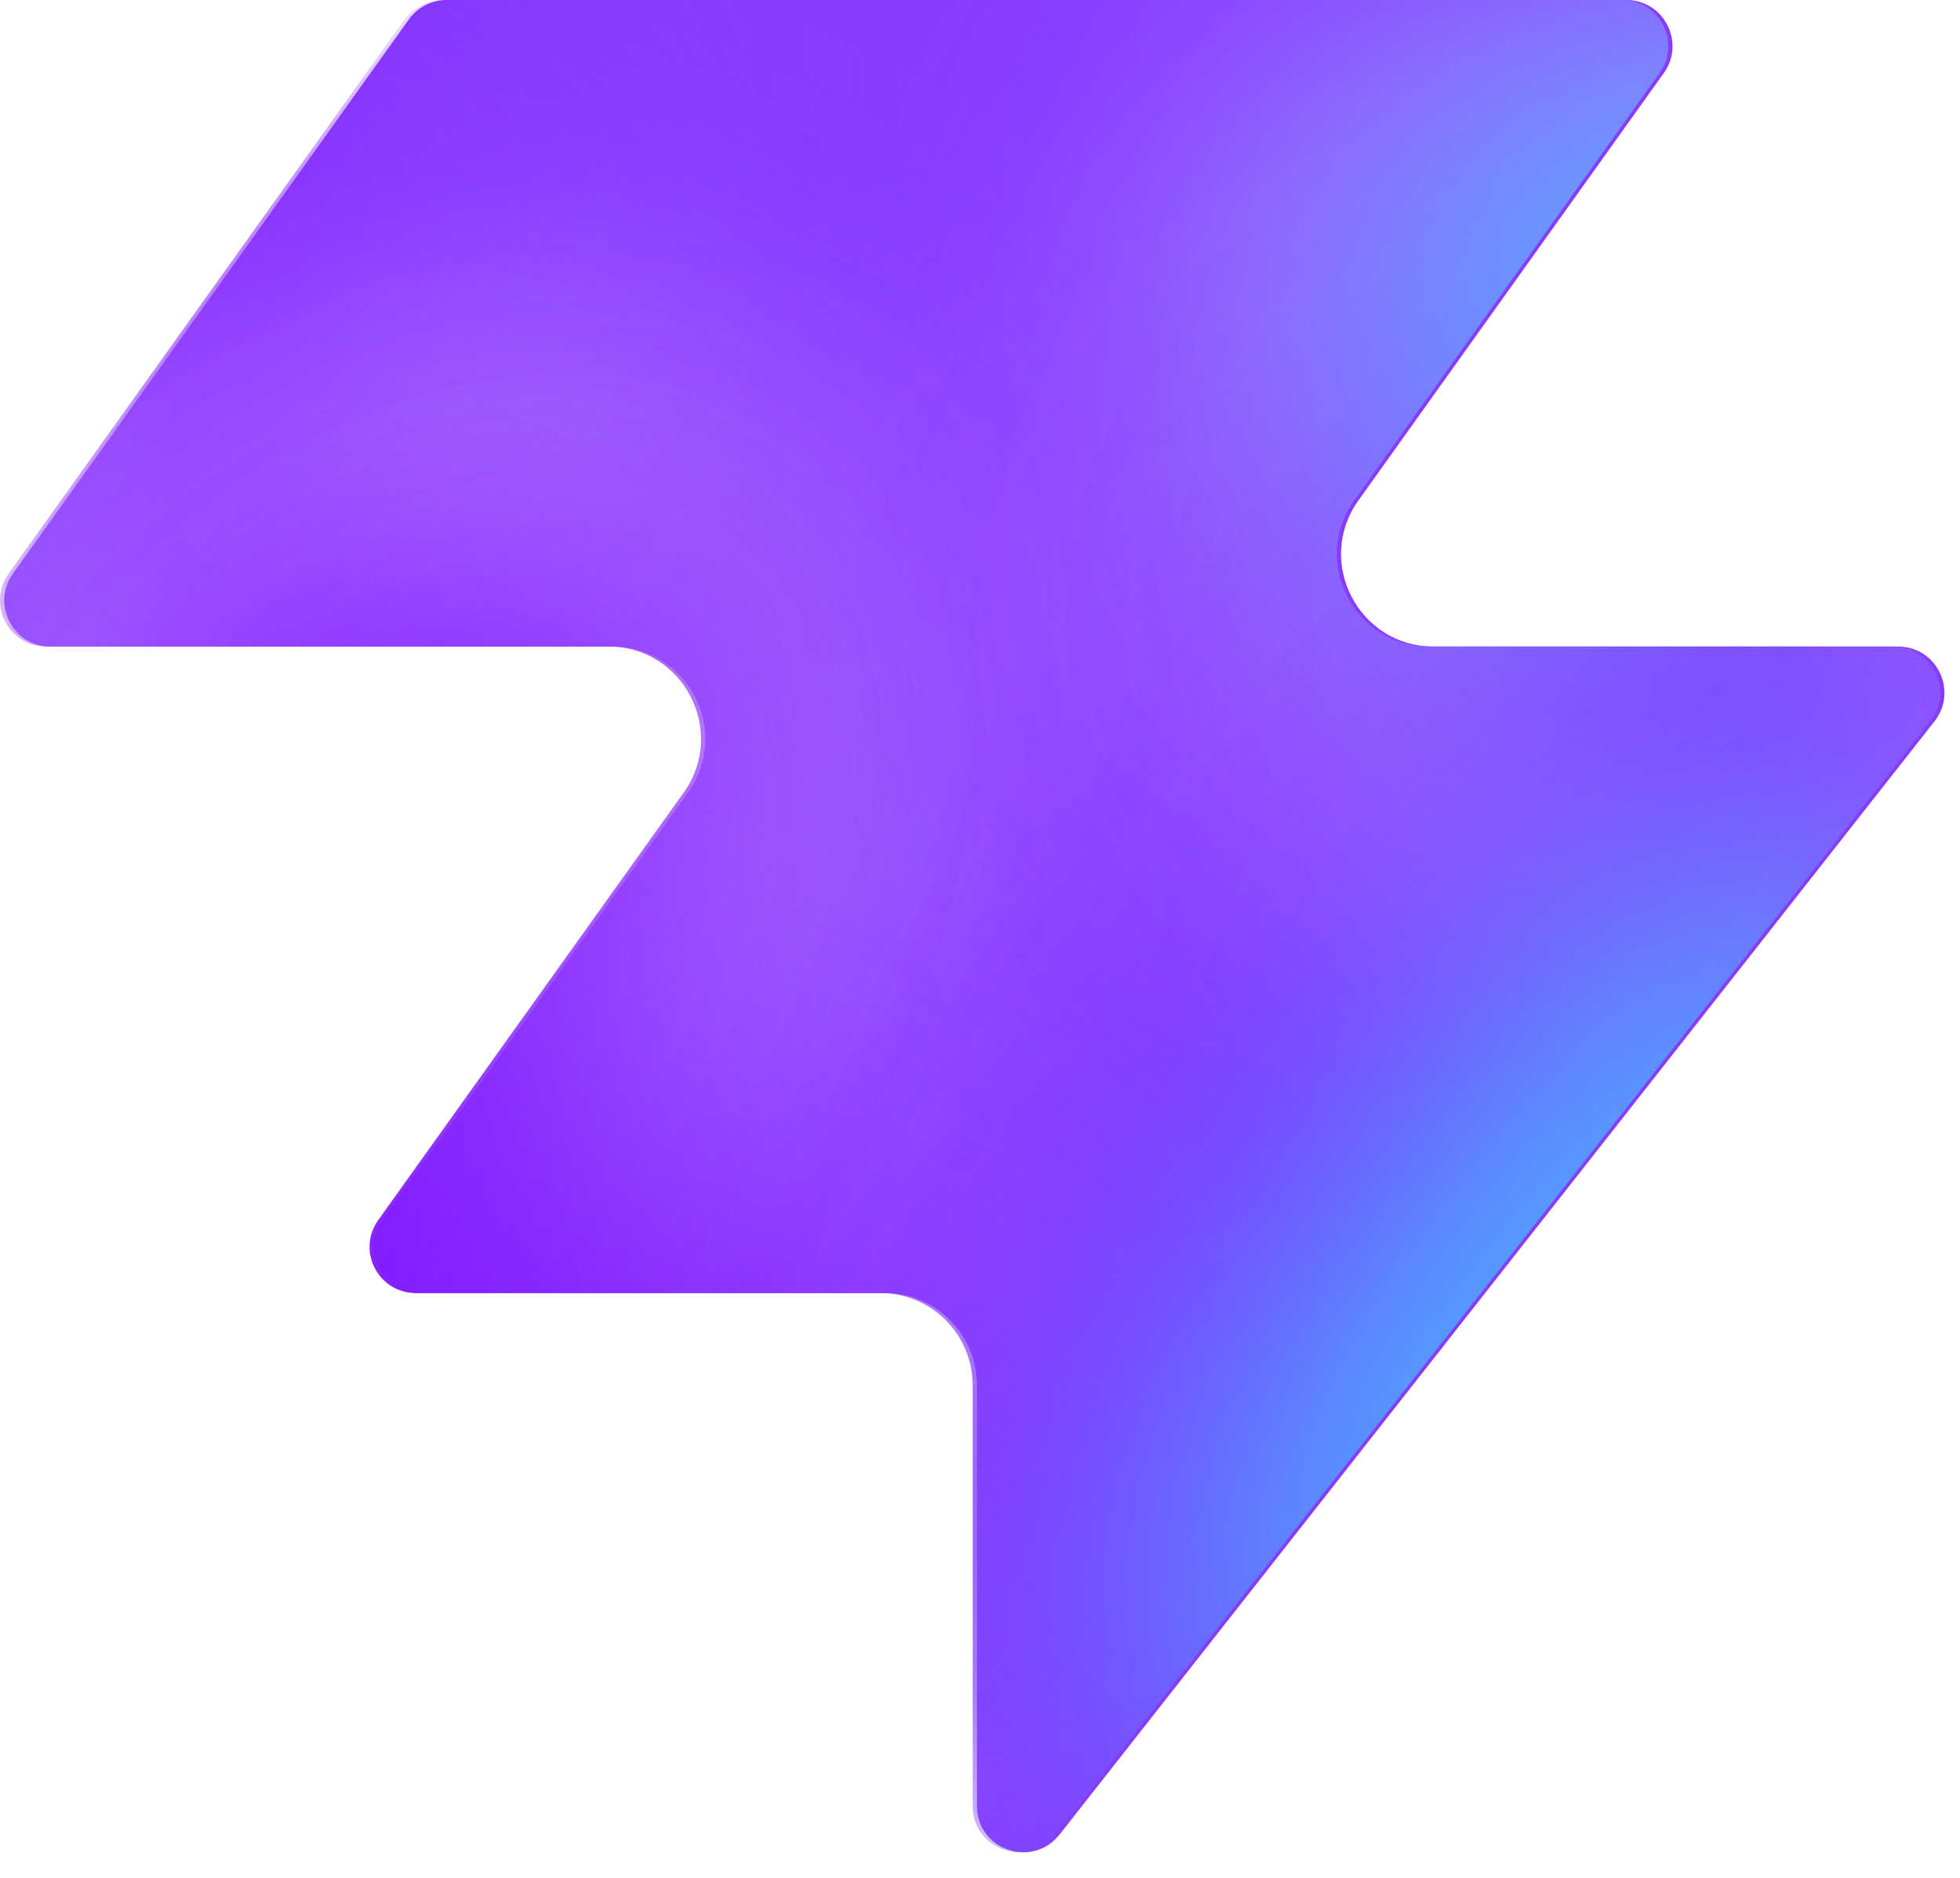
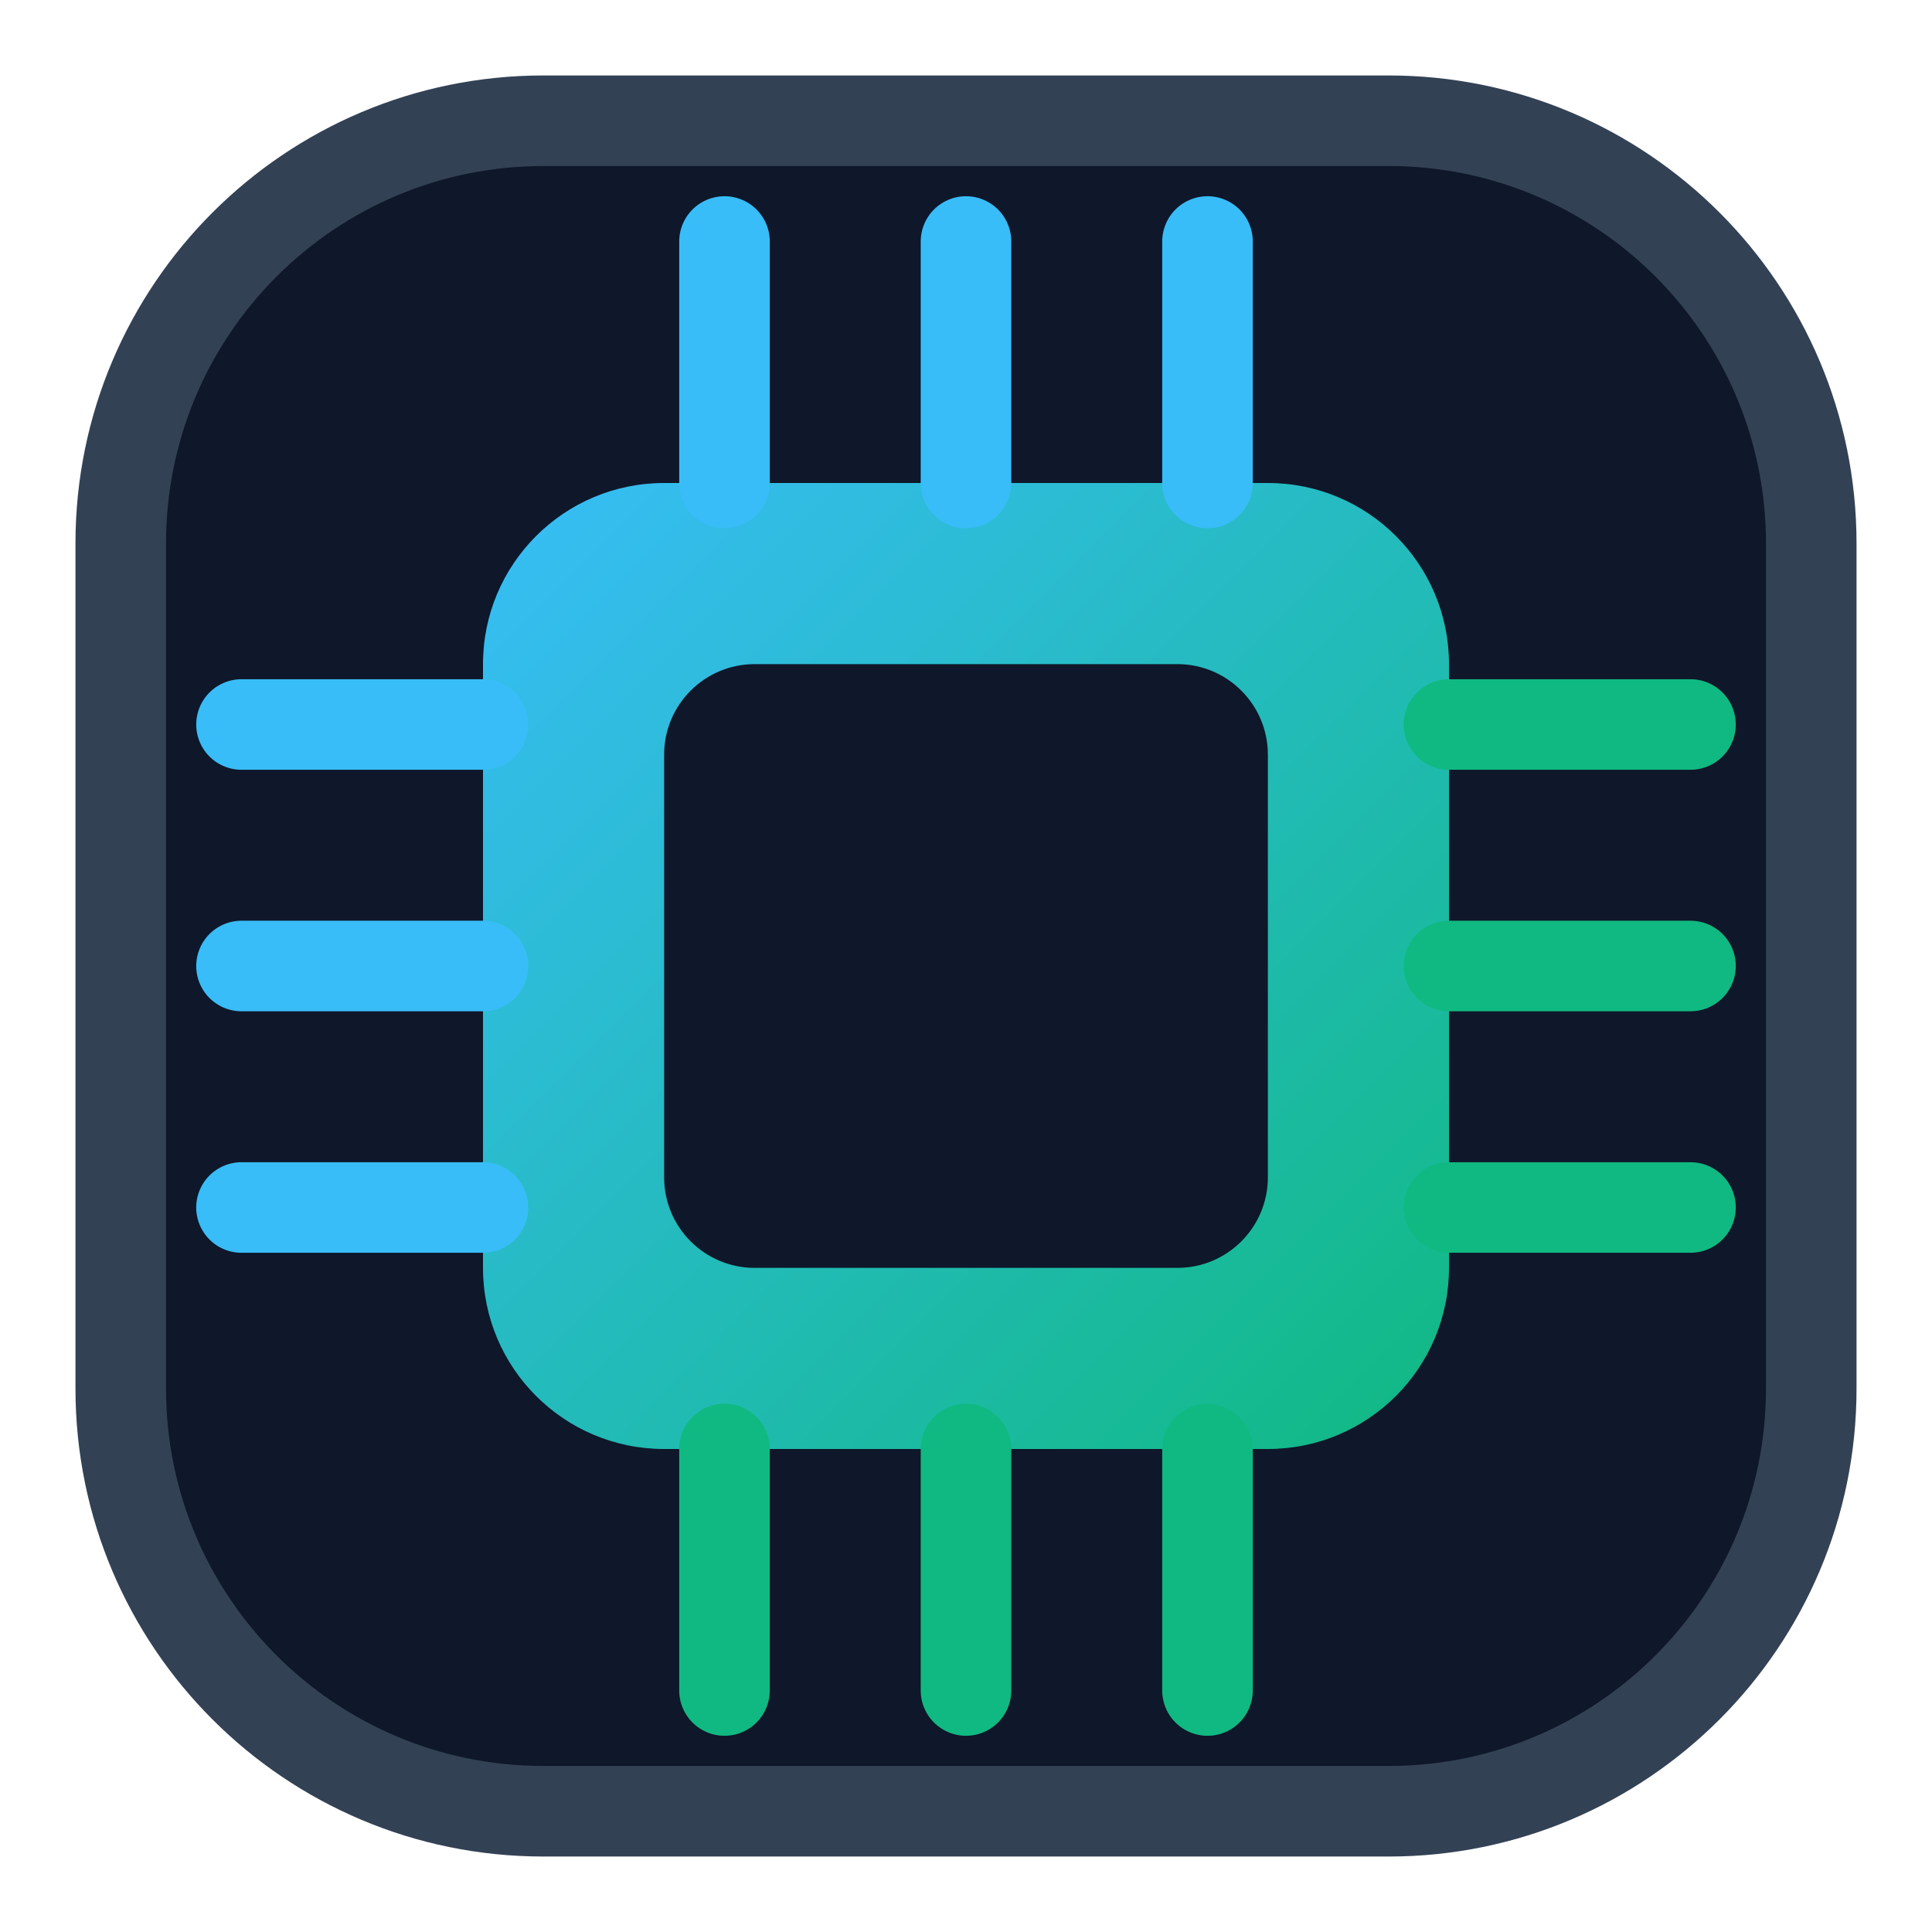
- <svg xmlns="http://www.w3.org/2000/svg" width="48" height="46" fill="none" viewBox="0 0 48 46">
-   <path fill="#863bff" d="M25.946 44.938c-.664.845-2.021.375-2.021-.698V33.937a2.26 2.26 0 0 0-2.262-2.262H10.287c-.92 0-1.456-1.04-.92-1.788l7.48-10.471c1.07-1.497 0-3.578-1.842-3.578H1.237c-.92 0-1.456-1.04-.92-1.788L10.013.474c.214-.297.556-.474.92-.474h28.894c.92 0 1.456 1.04.92 1.788l-7.48 10.471c-1.07 1.498 0 3.579 1.842 3.579h11.377c.943 0 1.473 1.088.89 1.83L25.947 44.94z" style="fill:#863bff;fill:color(display-p3 .525 .23 1);fill-opacity:1" />
-   <mask id="a" width="48" height="46" x="0" y="0" maskUnits="userSpaceOnUse" style="mask-type:alpha">
-     <path fill="#000" d="M25.842 44.938c-.664.844-2.021.375-2.021-.698V33.937a2.26 2.26 0 0 0-2.262-2.262H10.183c-.92 0-1.456-1.04-.92-1.788l7.48-10.471c1.07-1.498 0-3.579-1.842-3.579H1.133c-.92 0-1.456-1.04-.92-1.787L9.91.473c.214-.297.556-.474.92-.474h28.894c.92 0 1.456 1.04.92 1.788l-7.48 10.471c-1.07 1.498 0 3.578 1.842 3.578h11.377c.943 0 1.473 1.088.89 1.832L25.843 44.94z" style="fill:#000;fill-opacity:1" />
-   </mask>
-   <g mask="url(#a)">
-     <g filter="url(#b)">
-       <ellipse cx="5.508" cy="14.704" fill="#ede6ff" rx="5.508" ry="14.704" style="fill:#ede6ff;fill:color(display-p3 .927 .903 1);fill-opacity:1" transform="matrix(.00324 1 1 -.00324 -4.47 31.516)" />
-     </g>
-     <g filter="url(#c)">
-       <ellipse cx="10.399" cy="29.851" fill="#ede6ff" rx="10.399" ry="29.851" style="fill:#ede6ff;fill:color(display-p3 .927 .903 1);fill-opacity:1" transform="matrix(.00324 1 1 -.00324 -39.328 7.883)" />
-     </g>
-     <g filter="url(#d)">
-       <ellipse cx="5.508" cy="30.487" fill="#7e14ff" rx="5.508" ry="30.487" style="fill:#7e14ff;fill:color(display-p3 .492 .077 1);fill-opacity:1" transform="rotate(89.814 -25.913 -14.639)scale(1 -1)" />
-     </g>
-     <g filter="url(#e)">
-       <ellipse cx="5.508" cy="30.599" fill="#7e14ff" rx="5.508" ry="30.599" style="fill:#7e14ff;fill:color(display-p3 .492 .077 1);fill-opacity:1" transform="rotate(89.814 -32.644 -3.334)scale(1 -1)" />
-     </g>
-     <g filter="url(#f)">
-       <ellipse cx="5.508" cy="30.599" fill="#7e14ff" rx="5.508" ry="30.599" style="fill:#7e14ff;fill:color(display-p3 .492 .077 1);fill-opacity:1" transform="matrix(.00324 1 1 -.00324 -34.34 30.47)" />
-     </g>
-     <g filter="url(#g)">
-       <ellipse cx="14.072" cy="22.078" fill="#ede6ff" rx="14.072" ry="22.078" style="fill:#ede6ff;fill:color(display-p3 .927 .903 1);fill-opacity:1" transform="rotate(93.35 24.506 48.493)scale(-1 1)" />
-     </g>
-     <g filter="url(#h)">
-       <ellipse cx="3.47" cy="21.501" fill="#7e14ff" rx="3.47" ry="21.501" style="fill:#7e14ff;fill:color(display-p3 .492 .077 1);fill-opacity:1" transform="rotate(89.009 28.708 47.59)scale(-1 1)" />
-     </g>
-     <g filter="url(#i)">
-       <ellipse cx="3.47" cy="21.501" fill="#7e14ff" rx="3.47" ry="21.501" style="fill:#7e14ff;fill:color(display-p3 .492 .077 1);fill-opacity:1" transform="rotate(89.009 28.708 47.59)scale(-1 1)" />
-     </g>
-     <g filter="url(#j)">
-       <ellipse cx=".387" cy="8.972" fill="#7e14ff" rx="4.407" ry="29.108" style="fill:#7e14ff;fill:color(display-p3 .492 .077 1);fill-opacity:1" transform="rotate(39.51 .387 8.972)" />
-     </g>
-     <g filter="url(#k)">
-       <ellipse cx="47.523" cy="-6.092" fill="#7e14ff" rx="4.407" ry="29.108" style="fill:#7e14ff;fill:color(display-p3 .492 .077 1);fill-opacity:1" transform="rotate(37.892 47.523 -6.092)" />
-     </g>
-     <g filter="url(#l)">
-       <ellipse cx="41.412" cy="6.333" fill="#47bfff" rx="5.971" ry="9.665" style="fill:#47bfff;fill:color(display-p3 .28 .748 1);fill-opacity:1" transform="rotate(37.892 41.412 6.333)" />
-     </g>
-     <g filter="url(#m)">
-       <ellipse cx="-1.879" cy="38.332" fill="#7e14ff" rx="4.407" ry="29.108" style="fill:#7e14ff;fill:color(display-p3 .492 .077 1);fill-opacity:1" transform="rotate(37.892 -1.88 38.332)" />
-     </g>
-     <g filter="url(#n)">
-       <ellipse cx="-1.879" cy="38.332" fill="#7e14ff" rx="4.407" ry="29.108" style="fill:#7e14ff;fill:color(display-p3 .492 .077 1);fill-opacity:1" transform="rotate(37.892 -1.88 38.332)" />
-     </g>
-     <g filter="url(#o)">
-       <ellipse cx="35.651" cy="29.907" fill="#7e14ff" rx="4.407" ry="29.108" style="fill:#7e14ff;fill:color(display-p3 .492 .077 1);fill-opacity:1" transform="rotate(37.892 35.651 29.907)" />
-     </g>
-     <g filter="url(#p)">
-       <ellipse cx="38.418" cy="32.4" fill="#47bfff" rx="5.971" ry="15.297" style="fill:#47bfff;fill:color(display-p3 .28 .748 1);fill-opacity:1" transform="rotate(37.892 38.418 32.4)" />
-     </g>
-   </g>
+ <svg xmlns="http://www.w3.org/2000/svg" viewBox="0 0 32 32">
  <defs>
-     <filter id="b" width="60.045" height="41.654" x="-19.77" y="16.149" color-interpolation-filters="sRGB" filterUnits="userSpaceOnUse">
-       <feFlood flood-opacity="0" result="BackgroundImageFix" />
-       <feBlend in="SourceGraphic" in2="BackgroundImageFix" result="shape" />
-       <feGaussianBlur result="effect1_foregroundBlur_2002_17158" stdDeviation="7.659" />
-     </filter>
-     <filter id="c" width="90.34" height="51.437" x="-54.613" y="-7.533" color-interpolation-filters="sRGB" filterUnits="userSpaceOnUse">
-       <feFlood flood-opacity="0" result="BackgroundImageFix" />
-       <feBlend in="SourceGraphic" in2="BackgroundImageFix" result="shape" />
-       <feGaussianBlur result="effect1_foregroundBlur_2002_17158" stdDeviation="7.659" />
-     </filter>
-     <filter id="d" width="79.355" height="29.4" x="-49.64" y="2.03" color-interpolation-filters="sRGB" filterUnits="userSpaceOnUse">
-       <feFlood flood-opacity="0" result="BackgroundImageFix" />
-       <feBlend in="SourceGraphic" in2="BackgroundImageFix" result="shape" />
-       <feGaussianBlur result="effect1_foregroundBlur_2002_17158" stdDeviation="4.596" />
-     </filter>
-     <filter id="e" width="79.579" height="29.4" x="-45.045" y="20.029" color-interpolation-filters="sRGB" filterUnits="userSpaceOnUse">
-       <feFlood flood-opacity="0" result="BackgroundImageFix" />
-       <feBlend in="SourceGraphic" in2="BackgroundImageFix" result="shape" />
-       <feGaussianBlur result="effect1_foregroundBlur_2002_17158" stdDeviation="4.596" />
-     </filter>
-     <filter id="f" width="79.579" height="29.4" x="-43.513" y="21.178" color-interpolation-filters="sRGB" filterUnits="userSpaceOnUse">
-       <feFlood flood-opacity="0" result="BackgroundImageFix" />
-       <feBlend in="SourceGraphic" in2="BackgroundImageFix" result="shape" />
-       <feGaussianBlur result="effect1_foregroundBlur_2002_17158" stdDeviation="4.596" />
-     </filter>
-     <filter id="g" width="74.749" height="58.852" x="15.756" y="-17.901" color-interpolation-filters="sRGB" filterUnits="userSpaceOnUse">
-       <feFlood flood-opacity="0" result="BackgroundImageFix" />
-       <feBlend in="SourceGraphic" in2="BackgroundImageFix" result="shape" />
-       <feGaussianBlur result="effect1_foregroundBlur_2002_17158" stdDeviation="7.659" />
-     </filter>
-     <filter id="h" width="61.377" height="25.362" x="23.548" y="2.284" color-interpolation-filters="sRGB" filterUnits="userSpaceOnUse">
-       <feFlood flood-opacity="0" result="BackgroundImageFix" />
-       <feBlend in="SourceGraphic" in2="BackgroundImageFix" result="shape" />
-       <feGaussianBlur result="effect1_foregroundBlur_2002_17158" stdDeviation="4.596" />
-     </filter>
-     <filter id="i" width="61.377" height="25.362" x="23.548" y="2.284" color-interpolation-filters="sRGB" filterUnits="userSpaceOnUse">
-       <feFlood flood-opacity="0" result="BackgroundImageFix" />
-       <feBlend in="SourceGraphic" in2="BackgroundImageFix" result="shape" />
-       <feGaussianBlur result="effect1_foregroundBlur_2002_17158" stdDeviation="4.596" />
-     </filter>
-     <filter id="j" width="56.045" height="63.649" x="-27.636" y="-22.853" color-interpolation-filters="sRGB" filterUnits="userSpaceOnUse">
-       <feFlood flood-opacity="0" result="BackgroundImageFix" />
-       <feBlend in="SourceGraphic" in2="BackgroundImageFix" result="shape" />
-       <feGaussianBlur result="effect1_foregroundBlur_2002_17158" stdDeviation="4.596" />
-     </filter>
-     <filter id="k" width="54.814" height="64.646" x="20.116" y="-38.415" color-interpolation-filters="sRGB" filterUnits="userSpaceOnUse">
-       <feFlood flood-opacity="0" result="BackgroundImageFix" />
-       <feBlend in="SourceGraphic" in2="BackgroundImageFix" result="shape" />
-       <feGaussianBlur result="effect1_foregroundBlur_2002_17158" stdDeviation="4.596" />
-     </filter>
-     <filter id="l" width="33.541" height="35.313" x="24.641" y="-11.323" color-interpolation-filters="sRGB" filterUnits="userSpaceOnUse">
-       <feFlood flood-opacity="0" result="BackgroundImageFix" />
-       <feBlend in="SourceGraphic" in2="BackgroundImageFix" result="shape" />
-       <feGaussianBlur result="effect1_foregroundBlur_2002_17158" stdDeviation="4.596" />
-     </filter>
-     <filter id="m" width="54.814" height="64.646" x="-29.286" y="6.009" color-interpolation-filters="sRGB" filterUnits="userSpaceOnUse">
-       <feFlood flood-opacity="0" result="BackgroundImageFix" />
-       <feBlend in="SourceGraphic" in2="BackgroundImageFix" result="shape" />
-       <feGaussianBlur result="effect1_foregroundBlur_2002_17158" stdDeviation="4.596" />
-     </filter>
-     <filter id="n" width="54.814" height="64.646" x="-29.286" y="6.009" color-interpolation-filters="sRGB" filterUnits="userSpaceOnUse">
-       <feFlood flood-opacity="0" result="BackgroundImageFix" />
-       <feBlend in="SourceGraphic" in2="BackgroundImageFix" result="shape" />
-       <feGaussianBlur result="effect1_foregroundBlur_2002_17158" stdDeviation="4.596" />
-     </filter>
-     <filter id="o" width="54.814" height="64.646" x="8.244" y="-2.416" color-interpolation-filters="sRGB" filterUnits="userSpaceOnUse">
-       <feFlood flood-opacity="0" result="BackgroundImageFix" />
-       <feBlend in="SourceGraphic" in2="BackgroundImageFix" result="shape" />
-       <feGaussianBlur result="effect1_foregroundBlur_2002_17158" stdDeviation="4.596" />
-     </filter>
-     <filter id="p" width="39.409" height="43.623" x="18.713" y="10.588" color-interpolation-filters="sRGB" filterUnits="userSpaceOnUse">
-       <feFlood flood-opacity="0" result="BackgroundImageFix" />
-       <feBlend in="SourceGraphic" in2="BackgroundImageFix" result="shape" />
-       <feGaussianBlur result="effect1_foregroundBlur_2002_17158" stdDeviation="4.596" />
-     </filter>
+     <linearGradient id="grad" x1="0%" y1="0%" x2="100%" y2="100%">
+       <stop offset="0%" stop-color="#38bdf8" />
+       <stop offset="100%" stop-color="#10b981" />
+     </linearGradient>
  </defs>
+   <rect x="2" y="2" width="28" height="28" rx="7" fill="#0f172a" stroke="#334155" stroke-width="1.5" />
+   <rect x="8" y="8" width="16" height="16" rx="3" fill="url(#grad)" />
+   <rect x="11" y="11" width="10" height="10" rx="1.5" fill="#0f172a" />
+   <line x1="12" y1="4" x2="12" y2="8" stroke="#38bdf8" stroke-width="1.5" stroke-linecap="round" />
+   <line x1="16" y1="4" x2="16" y2="8" stroke="#38bdf8" stroke-width="1.5" stroke-linecap="round" />
+   <line x1="20" y1="4" x2="20" y2="8" stroke="#38bdf8" stroke-width="1.5" stroke-linecap="round" />
+   <line x1="12" y1="24" x2="12" y2="28" stroke="#10b981" stroke-width="1.5" stroke-linecap="round" />
+   <line x1="16" y1="24" x2="16" y2="28" stroke="#10b981" stroke-width="1.5" stroke-linecap="round" />
+   <line x1="20" y1="24" x2="20" y2="28" stroke="#10b981" stroke-width="1.5" stroke-linecap="round" />
+   <line x1="4" y1="12" x2="8" y2="12" stroke="#38bdf8" stroke-width="1.5" stroke-linecap="round" />
+   <line x1="4" y1="16" x2="8" y2="16" stroke="#38bdf8" stroke-width="1.5" stroke-linecap="round" />
+   <line x1="4" y1="20" x2="8" y2="20" stroke="#38bdf8" stroke-width="1.5" stroke-linecap="round" />
+   <line x1="24" y1="12" x2="28" y2="12" stroke="#10b981" stroke-width="1.5" stroke-linecap="round" />
+   <line x1="24" y1="16" x2="28" y2="16" stroke="#10b981" stroke-width="1.5" stroke-linecap="round" />
+   <line x1="24" y1="20" x2="28" y2="20" stroke="#10b981" stroke-width="1.5" stroke-linecap="round" />
</svg>
